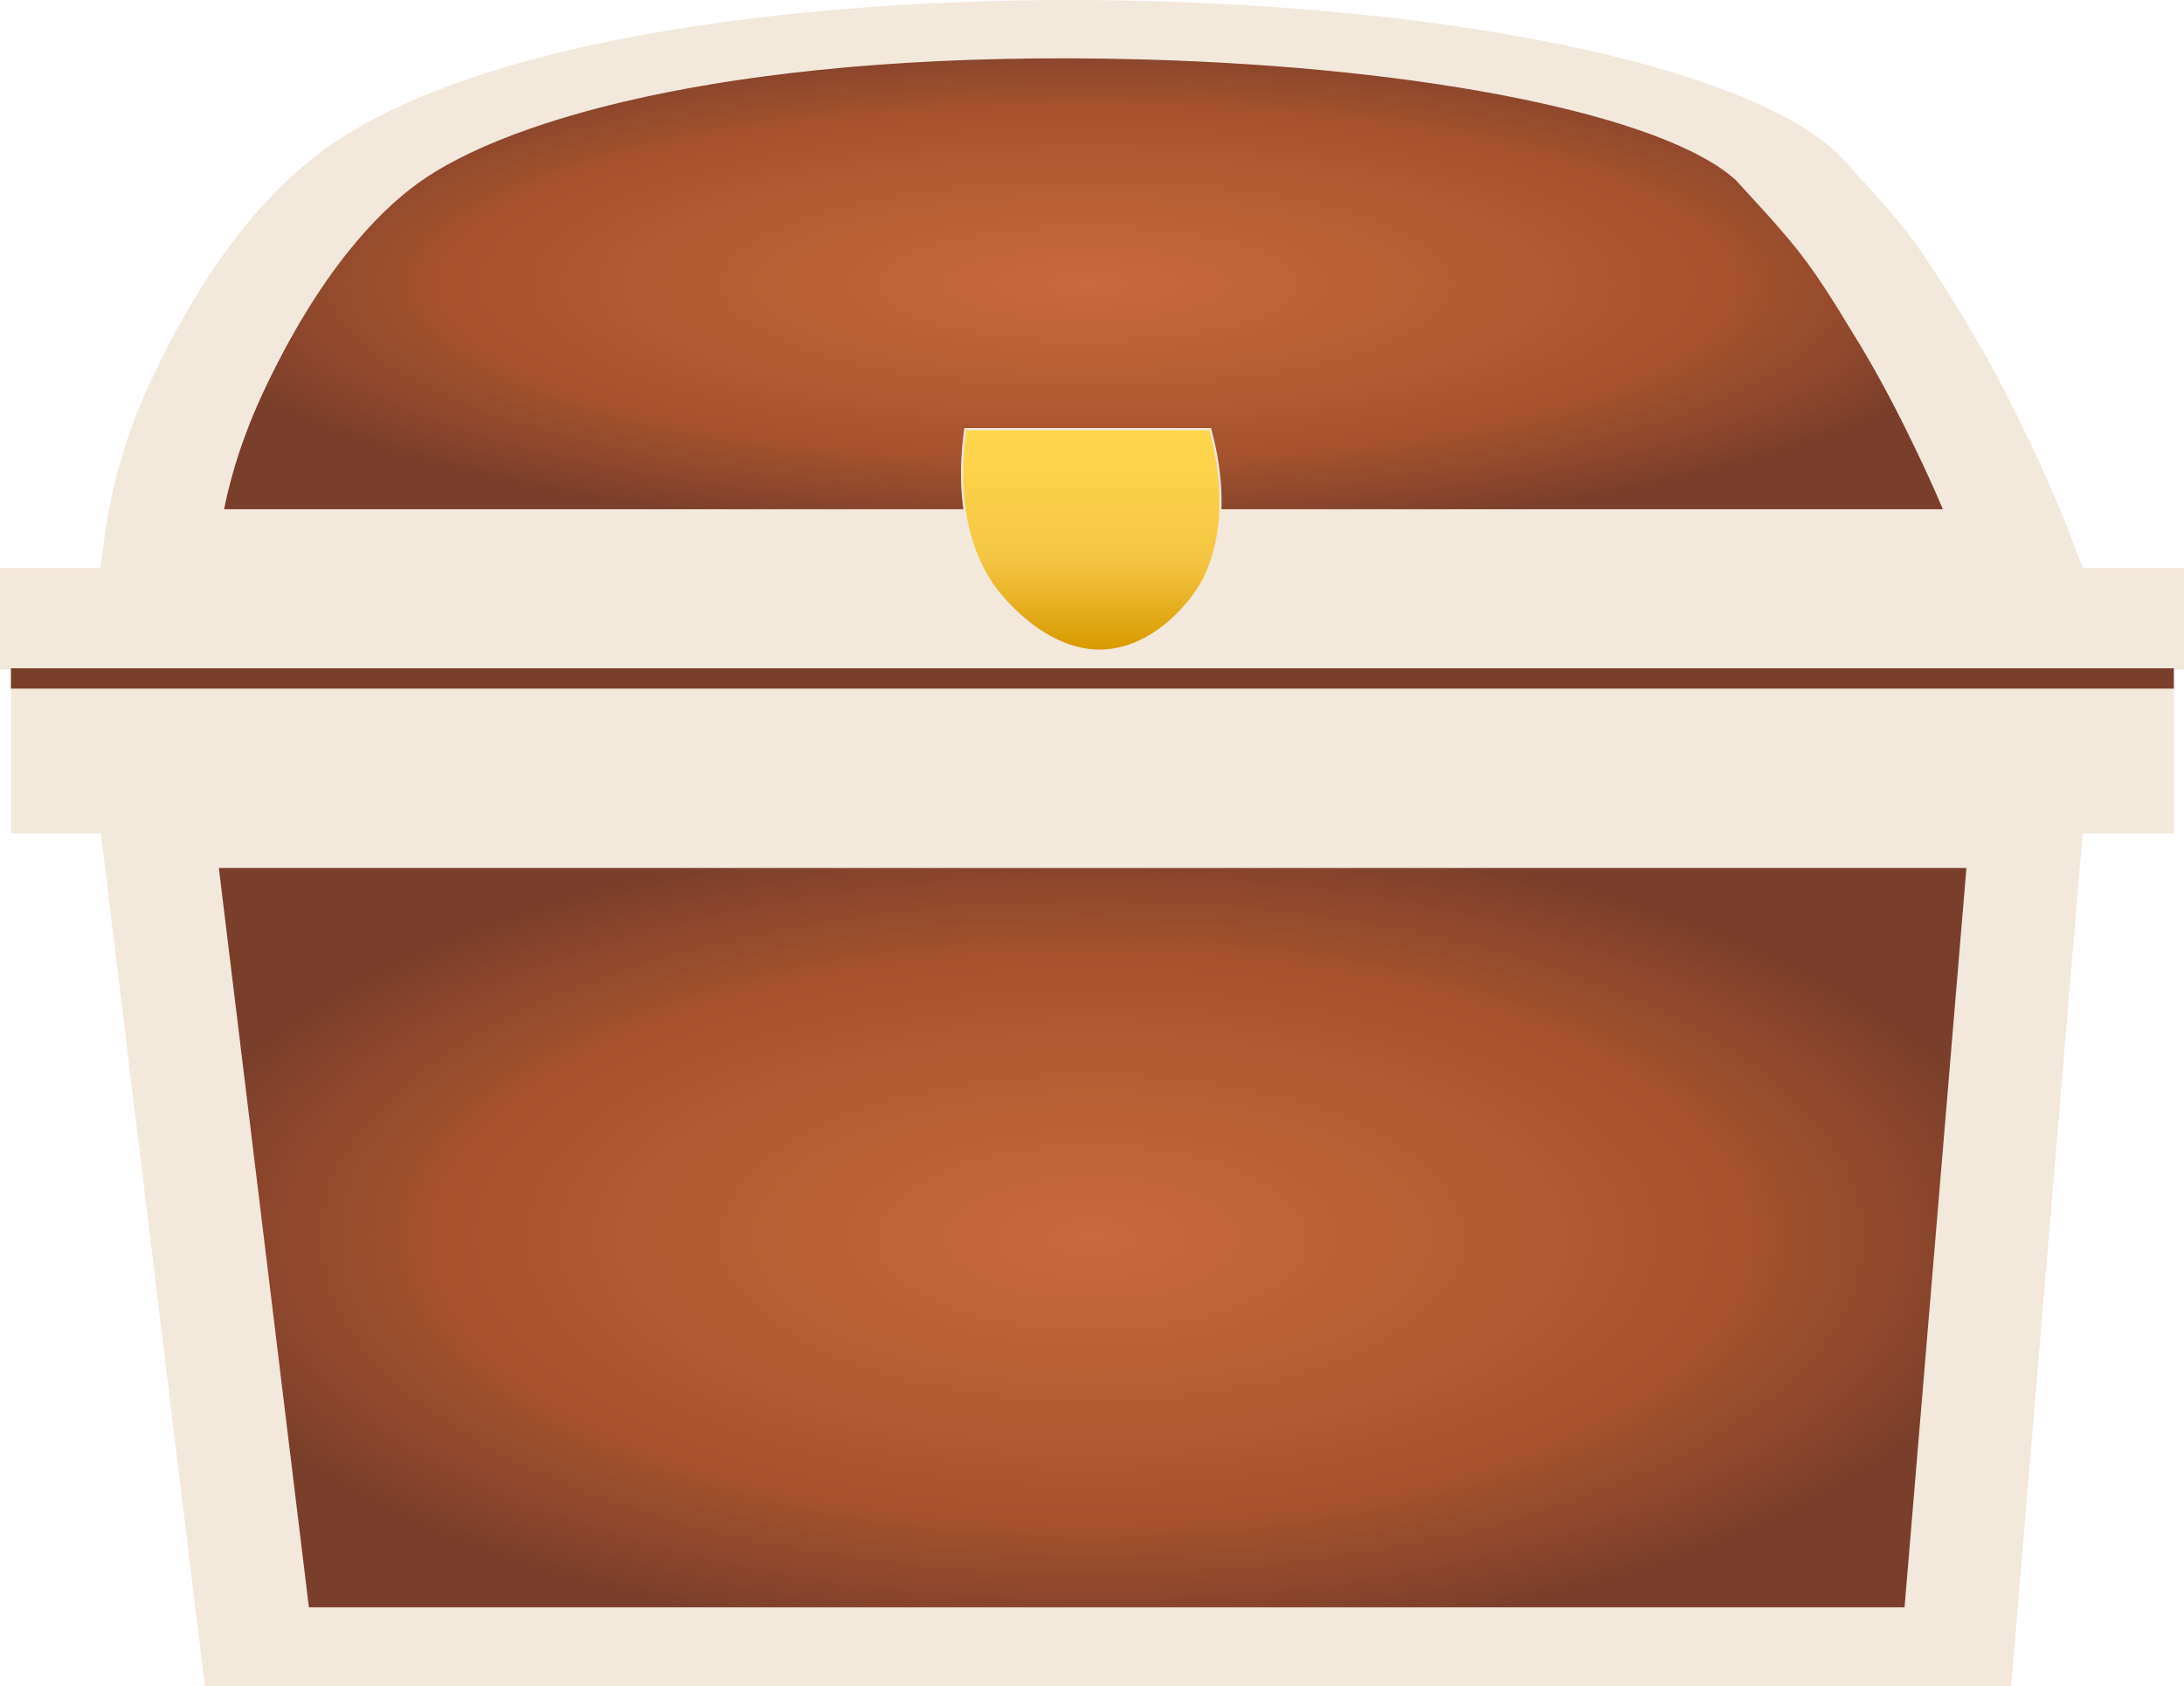
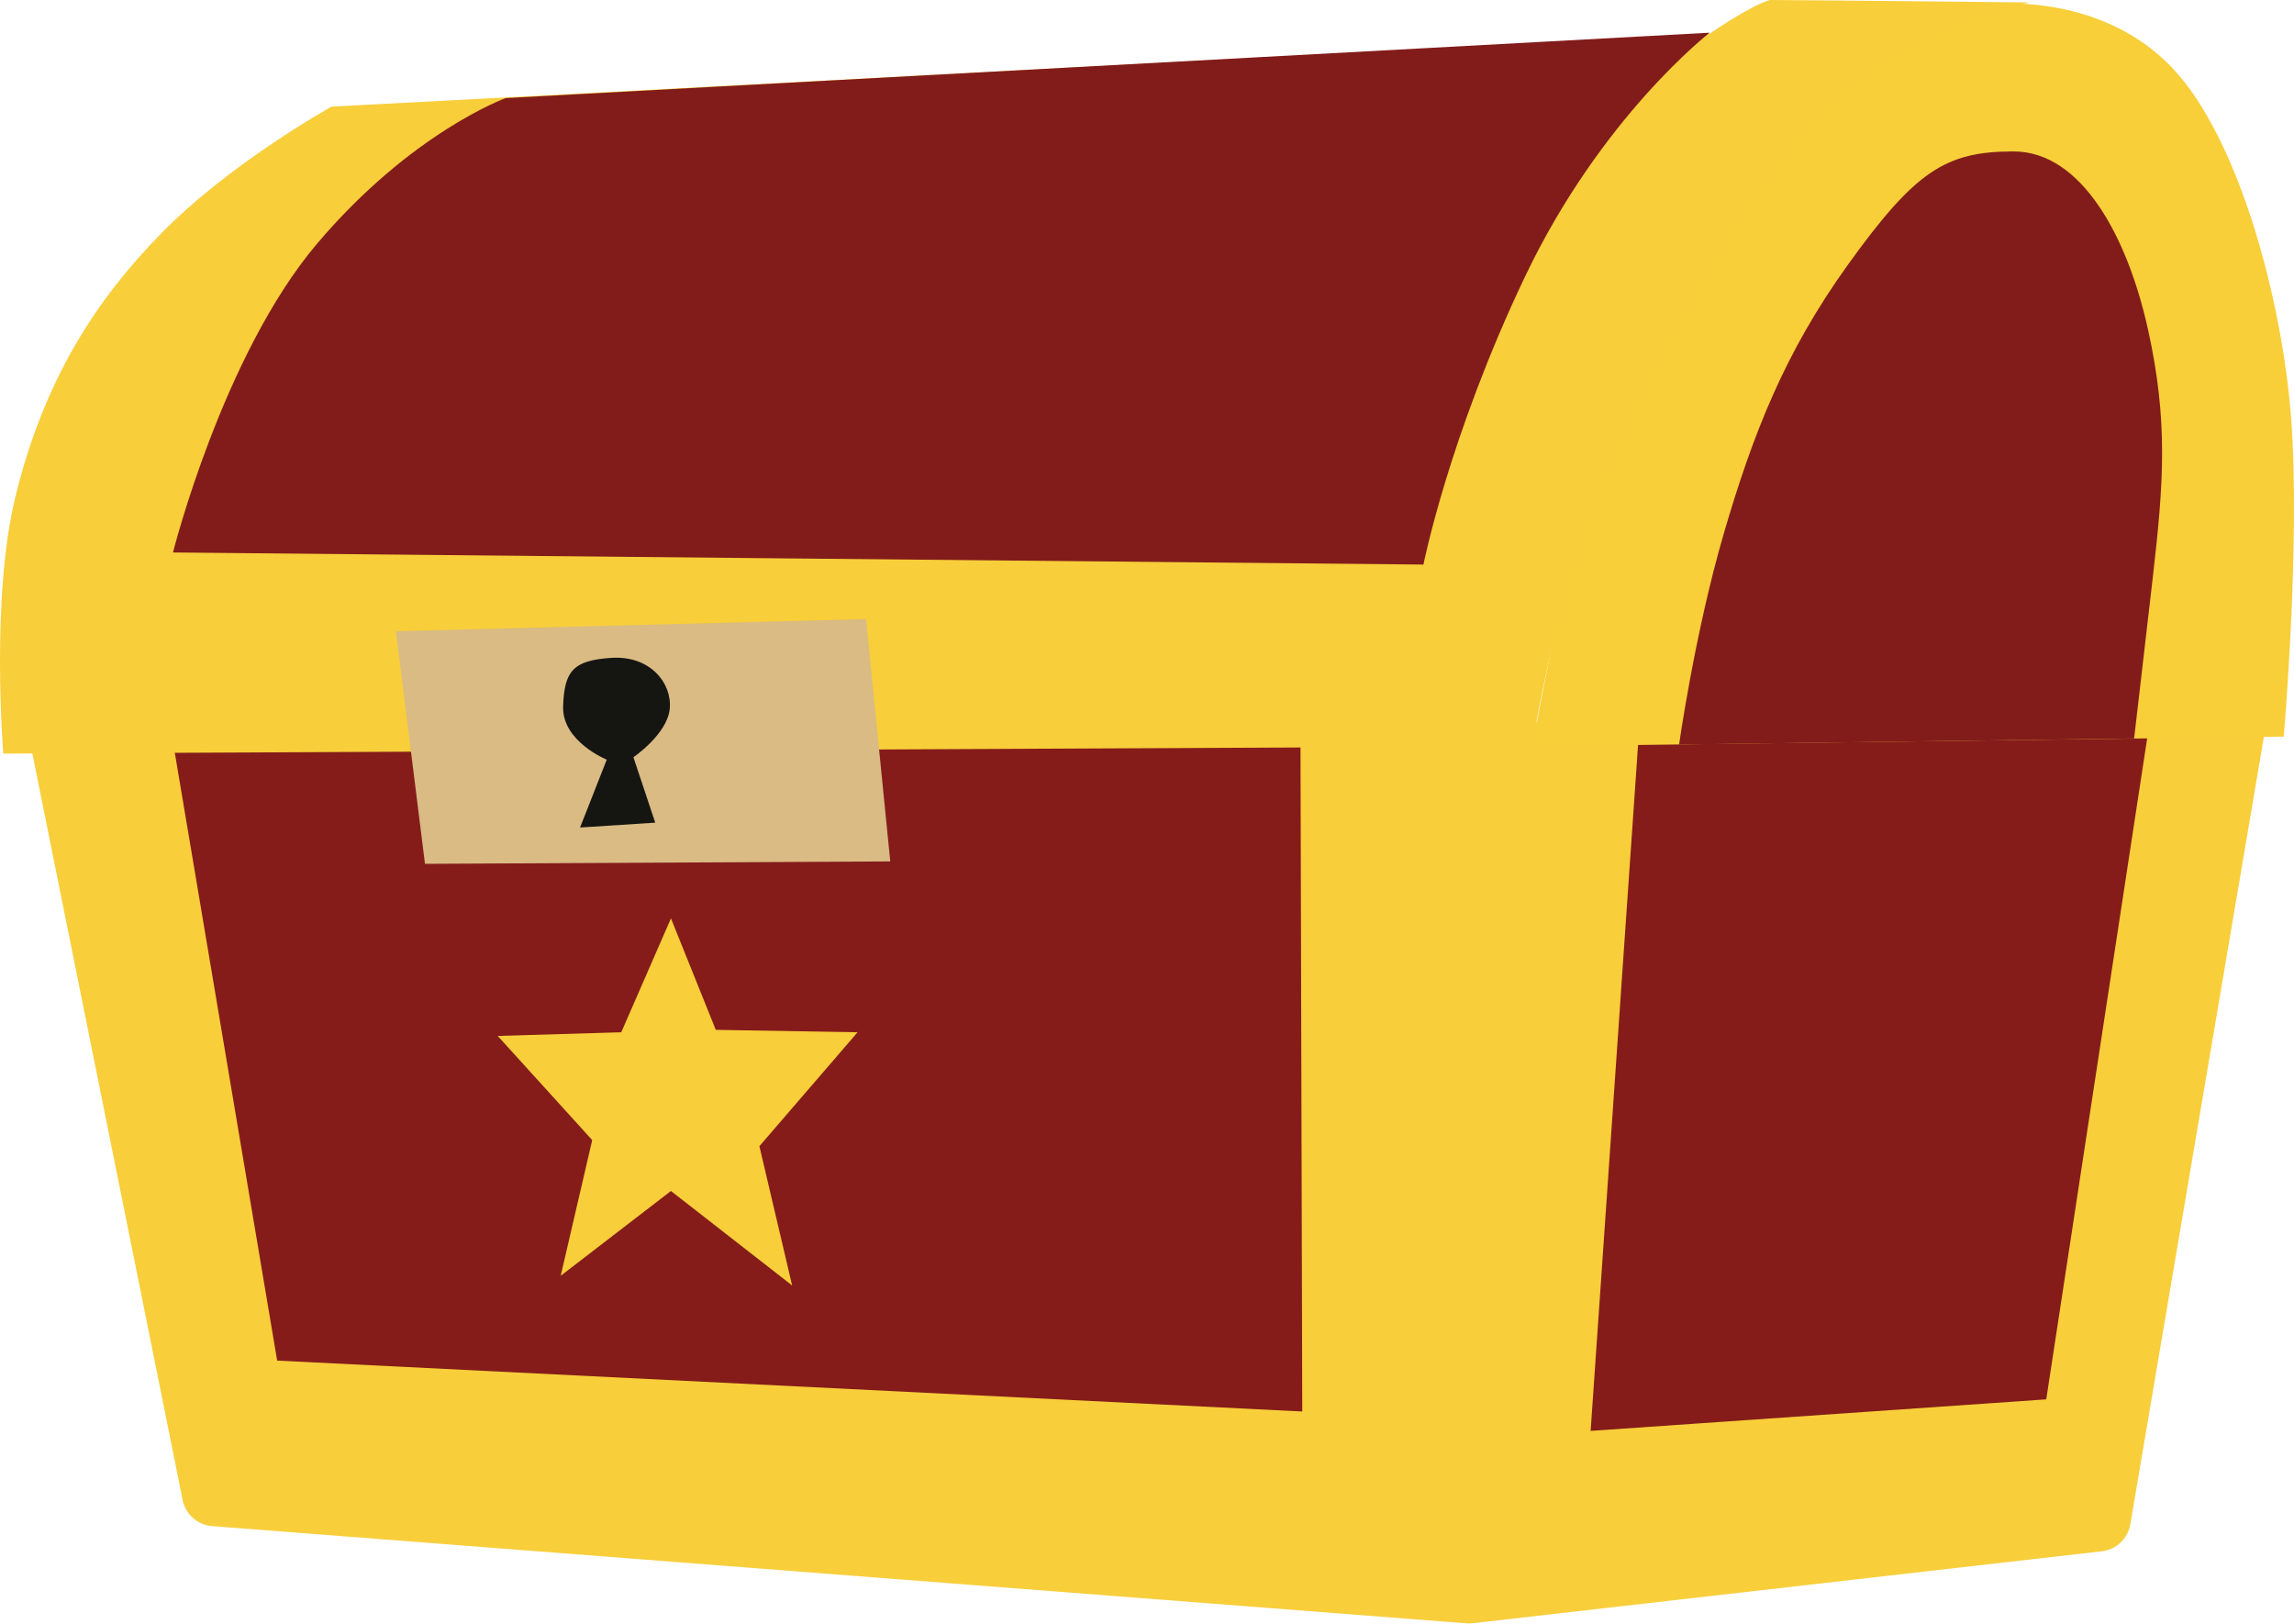
- <svg xmlns="http://www.w3.org/2000/svg" width="1000" height="772" viewBox="0 0 1000 772" fill="none">
-   <g filter="url(#filter0_d_498_501)">
-     <path d="M72.002 379.429L117.645 753.985H896.488L927.868 379.429H72.002Z" fill="url(#paint0_radial_498_501)" />
-   </g>
-   <path d="M920.931 772H93.786L43.735 361.412H955.292L920.866 772H920.931ZM141.504 735.968H872.046L900.378 397.444H100.205L141.439 735.968H141.504Z" fill="#F3E8DC" />
-   <path d="M1000 260H0V306.574H1000V260Z" fill="#F3E8DC" />
-   <path d="M995.362 294H5V381.559H995.362V294Z" fill="#F3E8DC" />
-   <path d="M818.023 76.299C737.795 2.177 297.949 -16.814 169.781 76.299C127.342 107.114 101.276 163.116 94.661 177.25C81.562 205.352 76.323 229.434 74.031 246.583H921.763C917.244 234.927 910.76 219.486 901.984 201.366C896.941 190.916 886.463 169.412 872.513 147.105C855.419 118.769 848.543 110.028 833.217 92.879L818.023 76.299Z" fill="url(#paint1_radial_498_501)" />
-   <path d="M953.658 259.981H46L47.899 245.679C51.108 221.63 58.247 197.548 69.184 174.135C91.845 125.77 118.434 90.333 148.364 68.562C225.121 12.795 394.157 -3.182 526.713 0.502C676.56 4.622 799.882 31.853 840.946 69.802L841.732 70.605L856.926 87.185C873.299 105.473 880.568 115.018 897.531 143.154C912.136 166.465 923.204 189.476 927.395 198.151C934.992 213.792 941.738 229.2 947.436 243.971L953.658 259.981ZM102.585 233.186H889.606C885.611 223.807 881.289 214.261 876.573 204.582C872.513 196.141 861.707 173.767 847.56 151.192C830.467 122.856 823.852 114.684 809.378 98.439L794.708 82.395C762.158 52.954 653.507 30.814 523.897 27.23C343.073 22.273 233.504 53.289 191.262 83.969C173.317 96.999 146.4 124.263 120.268 180.131C112.147 197.615 106.187 215.367 102.585 233.152V233.186Z" fill="#F3E8DC" />
-   <path d="M554.088 196.5L554.19 196.865C557.35 208.12 563.957 238.38 551.845 263.937L551.254 265.149C548.885 269.897 543.352 277.872 535.374 284.765C527.394 291.659 516.923 297.508 504.684 297.915C492.349 298.322 480.995 292.758 471.936 285.812C462.874 278.866 456.054 270.496 452.774 265.188V265.189C437.12 239.972 440.27 209.598 441.916 196.936L441.973 196.5H554.088Z" fill="url(#paint2_linear_498_501)" stroke="#F3E8DC" stroke-miterlimit="10" />
-   <rect x="7.329" y="308.329" width="985.704" height="4.657" fill="#7A3F2A" stroke="#7A3F2A" stroke-width="4.657" />
+ <svg xmlns="http://www.w3.org/2000/svg" id="Layer_1" viewBox="0 58.38 491.21 347.65">
  <defs>
-     <filter id="filter0_d_498_501" x="68.002" y="379.429" width="863.865" height="382.556" filterUnits="userSpaceOnUse" color-interpolation-filters="sRGB">
-       <feFlood flood-opacity="0" result="BackgroundImageFix" />
-       <feColorMatrix in="SourceAlpha" type="matrix" values="0 0 0 0 0 0 0 0 0 0 0 0 0 0 0 0 0 0 127 0" result="hardAlpha" />
-       <feOffset dy="4" />
-       <feGaussianBlur stdDeviation="2" />
-       <feComposite in2="hardAlpha" operator="out" />
-       <feColorMatrix type="matrix" values="0 0 0 0 0 0 0 0 0 0 0 0 0 0 0 0 0 0 0.25 0" />
-       <feBlend mode="normal" in2="BackgroundImageFix" result="effect1_dropShadow_498_501" />
-       <feBlend mode="normal" in="SourceGraphic" in2="effect1_dropShadow_498_501" result="shape" />
-     </filter>
-     <radialGradient id="paint0_radial_498_501" cx="0" cy="0" r="1" gradientUnits="userSpaceOnUse" gradientTransform="translate(499.935 566.707) rotate(90) scale(187.278 427.933)">
-       <stop stop-color="#C96A3D" />
-       <stop offset="0.7" stop-color="#A6522E" />
-       <stop offset="1" stop-color="#7A3F2A" />
-     </radialGradient>
-     <radialGradient id="paint1_radial_498_501" cx="0" cy="0" r="1" gradientUnits="userSpaceOnUse" gradientTransform="translate(497.897 129.984) rotate(90) scale(116.599 423.866)">
-       <stop stop-color="#C96A3D" />
-       <stop offset="0.7" stop-color="#A6522E" />
-       <stop offset="1" stop-color="#7A3F2A" />
-     </radialGradient>
-     <linearGradient id="paint2_linear_498_501" x1="499.675" y1="197" x2="499.675" y2="297.436" gradientUnits="userSpaceOnUse">
-       <stop stop-color="#FFD84D" />
-       <stop offset="0.6" stop-color="#F4C542" />
-       <stop offset="1" stop-color="#D99900" />
-     </linearGradient>
+     <style>.cls-1{fill:#d9bb83;}.cls-1,.cls-2,.cls-3,.cls-4,.cls-5,.cls-6{stroke-width:0px;}.cls-2{fill:#f8ce3a;}.cls-3{fill:#151512;}.cls-4{fill:#851c1a;}.cls-5{fill:#821c1a;}.cls-6{fill:#f8ce39;}</style>
  </defs>
+   <path class="cls-2" d="m5.85,214.38l33.26,165.23c.62,3.06,3.19,5.34,6.3,5.58l268.58,20.82c.44.03.89.03,1.33-.02l134.75-15.41c3.09-.35,5.57-2.7,6.09-5.77l29.22-172.3-156.19.52-323.34,1.36Z" />
+   <polygon class="cls-4" points="460.34 212.76 438.16 358.05 340.6 364.8 351.11 212.76 460.34 212.76" />
+   <polygon class="cls-4" points="278.46 213.15 278.85 360.65 59.35 349.75 36.52 214.18 278.46 213.15" />
+   <polygon class="cls-2" points="143.67 255.05 153.27 278.92 183.63 279.44 162.61 303.83 169.62 333.66 143.67 313.43 120.06 331.59 126.81 302.53 106.57 280.22 133.03 279.44 143.67 255.05" />
+   <path class="cls-6" d="m489.01,216.13s3.63-41.77,1.56-68.5c-1.95-25.13-11.16-59.68-25.43-74.72-14.97-15.79-39.44-15.83-51.89-10.9s-33.73,24.65-47.74,48.26c-12.12,20.43-23.55,46.51-28.22,64.67s-9.15,43.26-9.15,43.26l160.86-2.08Z" />
+   <path class="cls-5" d="m456.97,216.52s1.19-10.06,4.02-34.64c2.34-20.24,3.27-33.44-1.04-52.93-4.41-19.98-14.27-38.14-28.8-38.14s-21.02,4.15-35.55,24.39c-13.44,18.72-20.24,36.06-26.46,57.34s-9.6,45.28-9.6,45.28l97.43-1.3Z" />
+   <path class="cls-2" d="m434.53,58.9s-31.91,6.75-50.34,29.84-37.88,61.23-45.66,85.88-10.38,43.59-10.38,43.59L.71,219.76s-2.76-33.15,2.59-55.01c6.23-25.43,17.51-42.44,31.39-56.56,14.79-15.05,36.32-26.98,36.32-26.98l295.01-15.57s8.56-5.97,12.97-7.26c5.71,0,55.52.52,55.52.52Z" />
+   <path class="cls-5" d="m366.09,65.38s-23.16,17.9-39.5,52.15-21.79,61.75-21.79,61.75l-267.76-2.59s10.64-42.29,30.88-66.16,40.35-31.14,40.35-31.14l257.84-14.01Z" />
+   <polygon class="cls-1" points="84.78 193.56 91 243.37 190.63 242.85 185.45 190.96 84.78 193.56" />
+   <path class="cls-3" d="m140.3,234.55l-16.09,1.04,5.71-14.53s-9.6-3.89-9.34-11.42,2.08-9.86,10.38-10.38,12.97,5.45,12.45,10.9-7.78,10.38-7.78,10.38l4.67,14.01Z" />
</svg>
